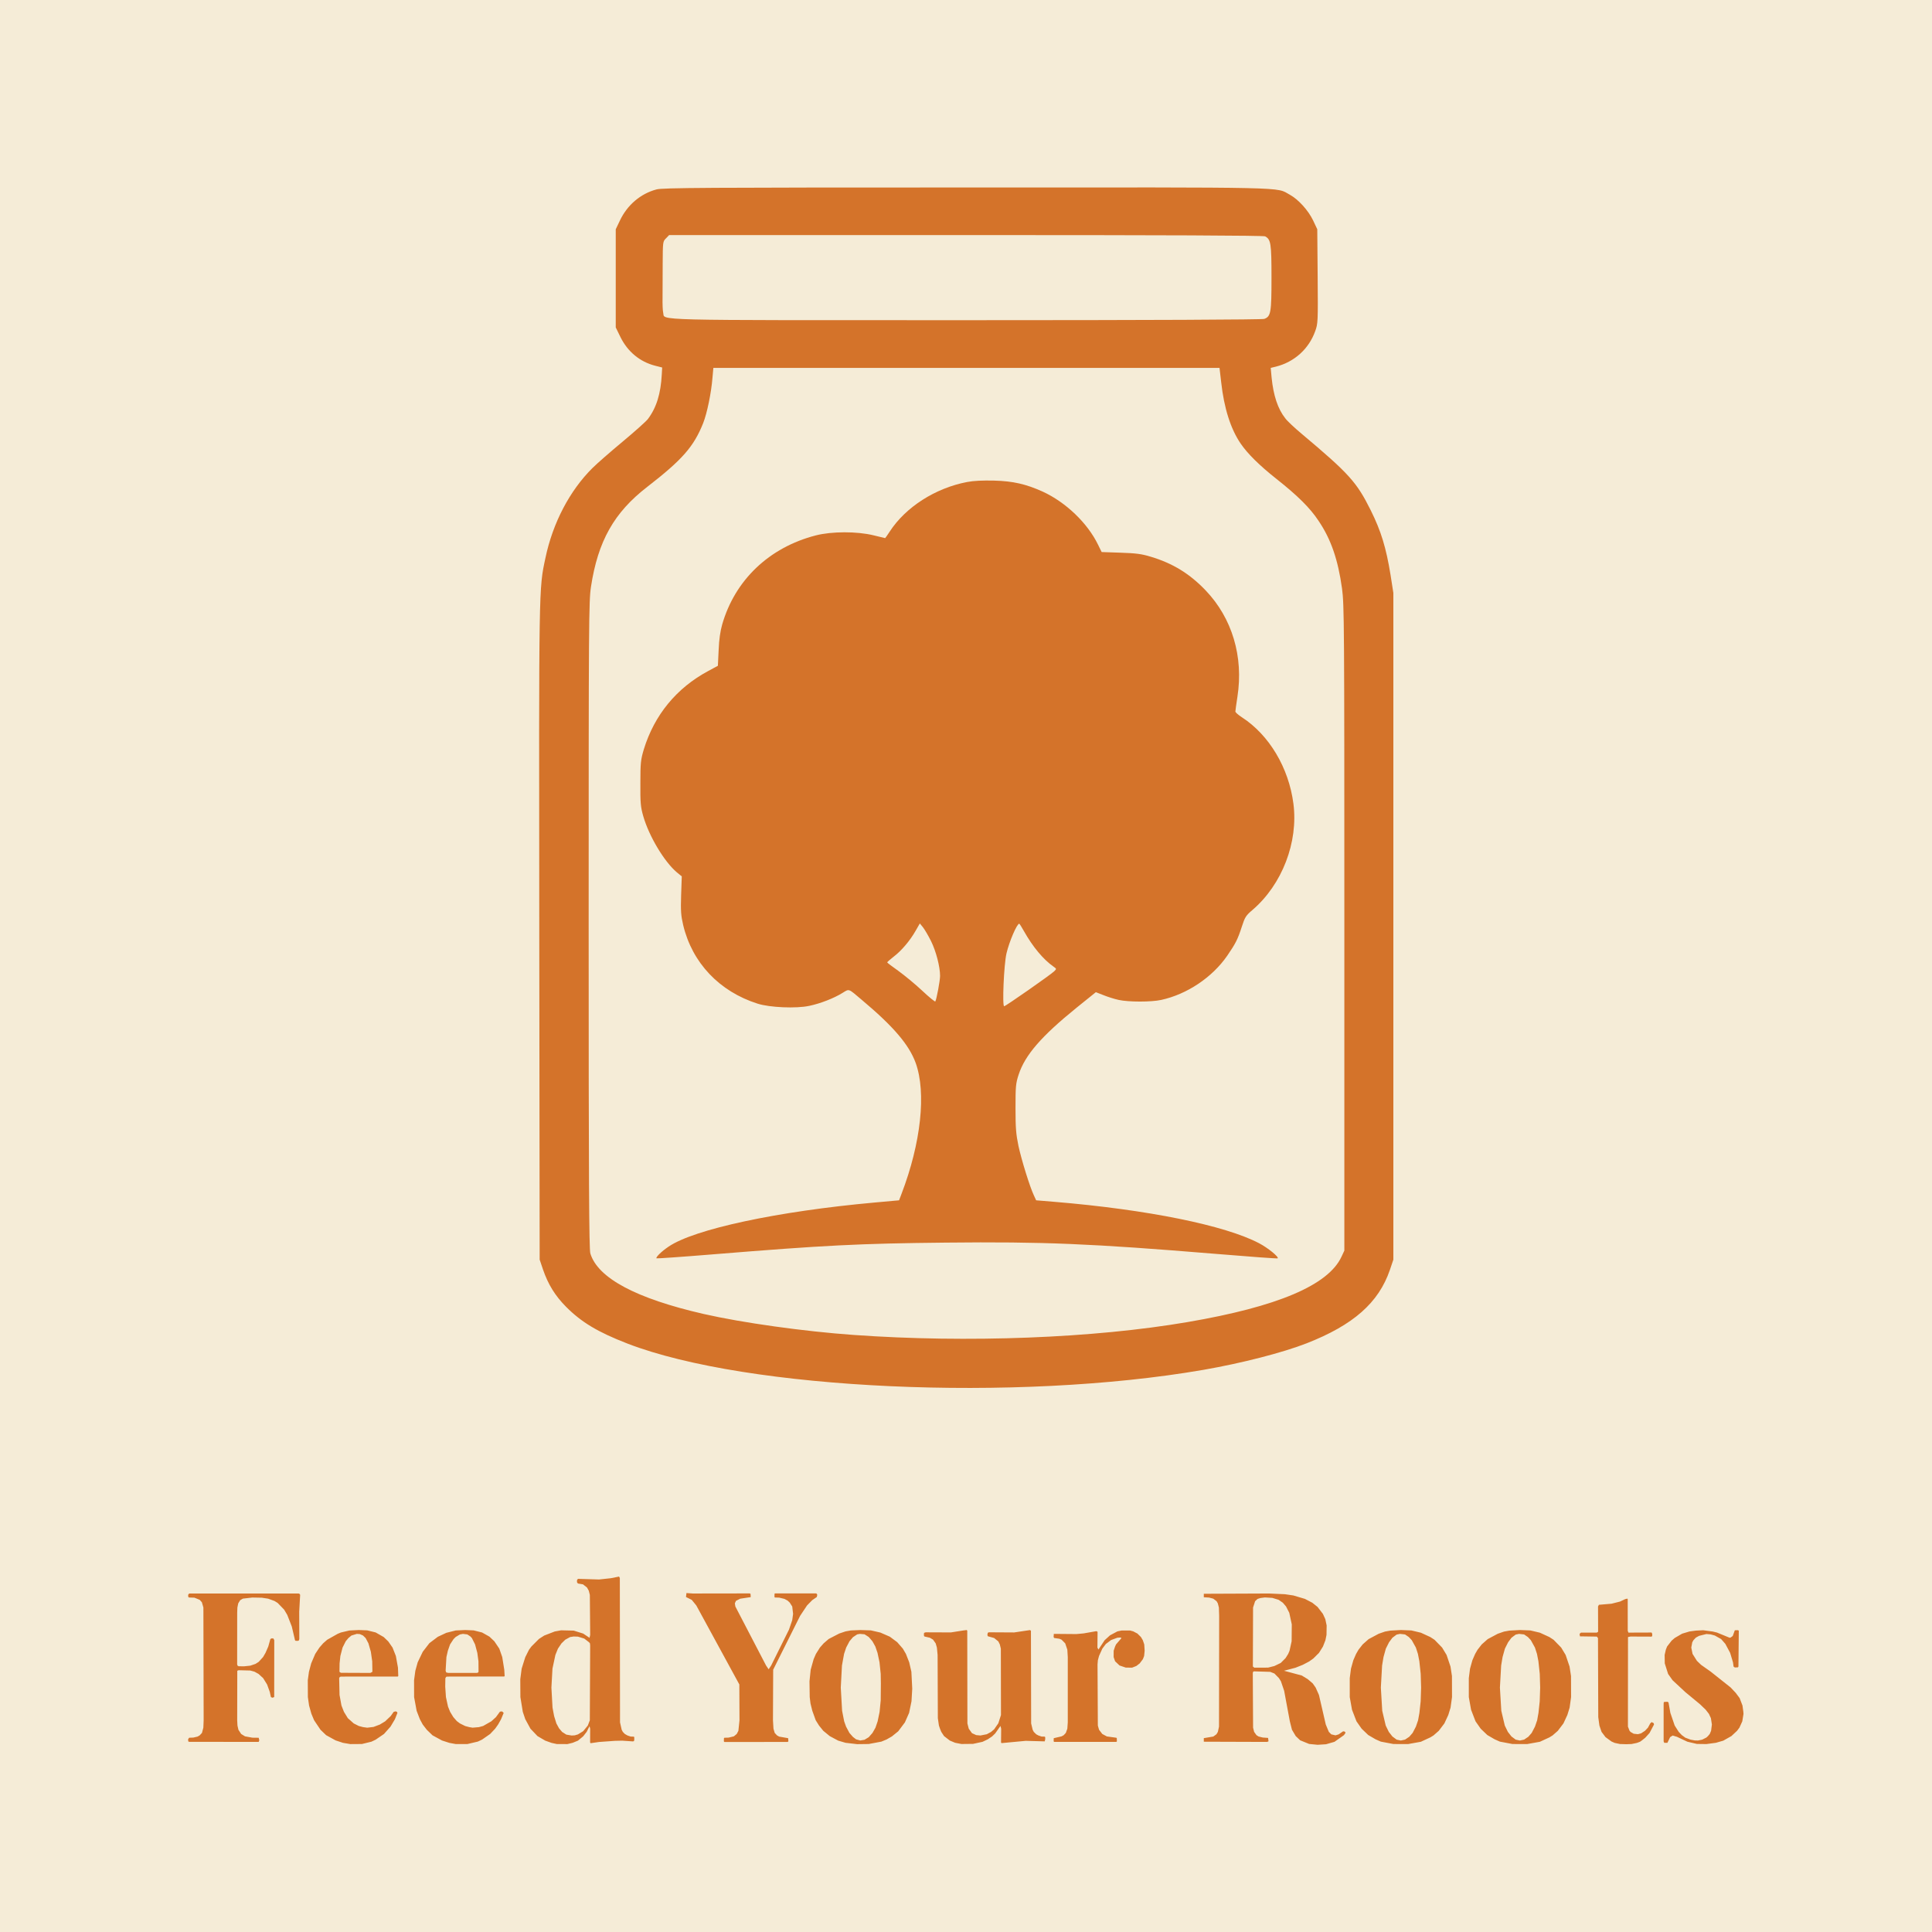
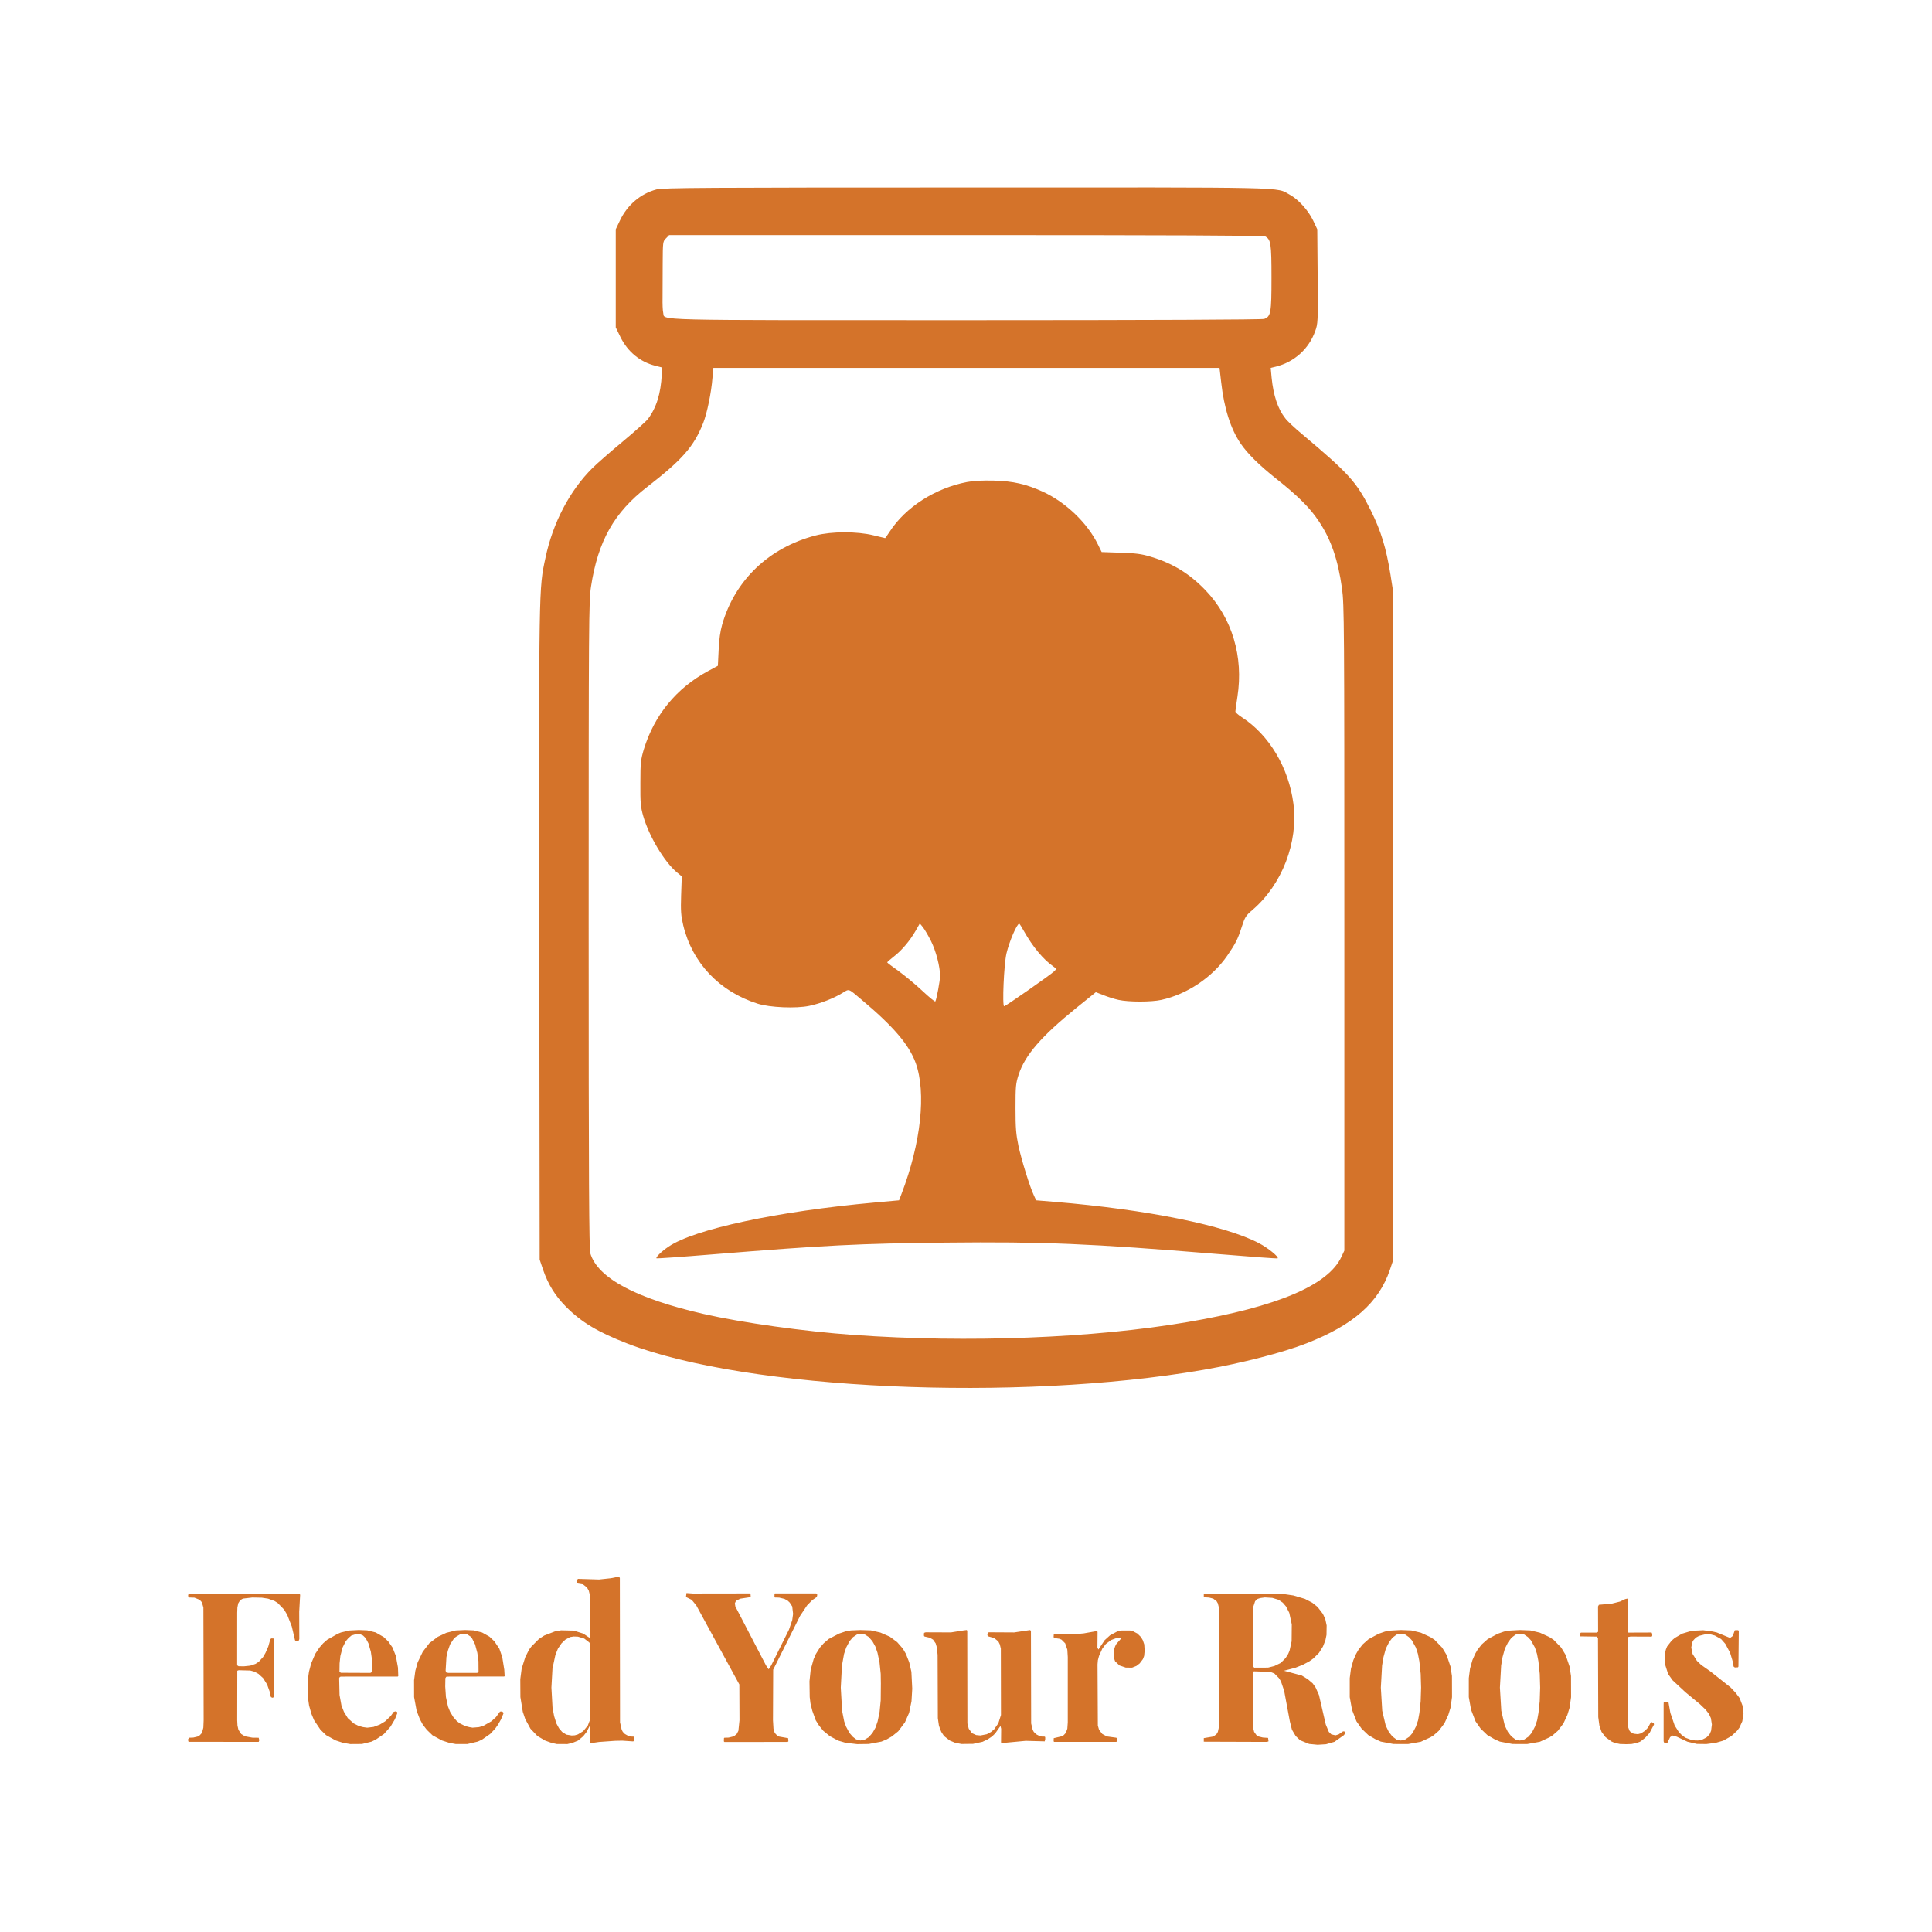
<svg xmlns="http://www.w3.org/2000/svg" width="1200" height="1200" viewBox="0 0 1200 1200">
-   <rect width="1200" height="1200" fill="#F5ECD7" />
  <g fill="#D4732A">
    <g transform="translate(-101.5674 -241.3994) scale(1.1693)">
      <g transform="translate(260.917 285.658) scale(1.325)">
        <g transform="translate(-7.8121,-7.9334) scale(0.516982)">
          <g transform="translate(0,1024) scale(0.1,-0.1)">
            <path d="M2701 9774 c-124 -33 -227 -121 -284 -242 l-32 -67 0 -381 0 -380 37 -76 c56 -113 151 -191 268 -221 l55 -14 -3 -54 c-8 -149 -41 -257 -108 -346 -14 -18 -102 -97 -197 -176 -95 -79 -199 -170 -232 -203 -176 -174 -308 -425 -365 -697 -52 -242 -51 -198 -48 -2917 l3 -2525 26 -77 c40 -116 94 -203 178 -288 119 -120 247 -197 477 -286 930 -359 3016 -454 4464 -204 300 52 618 134 802 206 363 142 559 315 646 569 l27 80 0 2585 0 2585 -22 141 c-34 209 -73 338 -153 499 -109 219 -166 283 -536 594 -54 45 -112 99 -127 120 -58 73 -92 177 -106 315 l-7 76 41 10 c142 36 254 136 304 275 21 58 22 71 19 425 l-3 365 -32 68 c-38 79 -114 163 -181 200 -112 61 55 57 -2512 56 -2016 0 -2353 -2 -2399 -15z m4720 -364 c44 -24 49 -54 49 -320 0 -273 -5 -301 -56 -320 -16 -6 -879 -10 -2310 -10 -2506 0 -2335 -4 -2351 58 -4 15 -6 68 -5 117 0 50 1 168 1 263 1 170 1 173 26 197 l24 25 2301 0 c1559 0 2308 -3 2321 -10z m-341 -1132 c22 -199 73 -361 151 -475 54 -79 146 -170 279 -275 164 -130 260 -225 325 -324 97 -143 151 -302 182 -525 17 -127 18 -267 18 -2634 l0 -2500 -22 -47 c-102 -221 -496 -388 -1193 -507 -728 -125 -1708 -163 -2590 -100 -381 27 -863 94 -1165 163 -523 120 -819 278 -877 469 -10 33 -13 553 -13 2547 0 2355 1 2512 18 2623 54 354 179 576 437 775 271 210 360 311 433 494 30 76 63 235 72 351 l7 77 1963 0 1962 0 13 -112z" />
            <path d="M5109 7505 c-246 -47 -477 -195 -600 -385 -18 -28 -34 -50 -35 -50 -1 0 -42 10 -91 22 -127 31 -323 31 -447 -1 -361 -93 -627 -346 -726 -692 -14 -49 -24 -116 -27 -196 l-6 -123 -76 -41 c-245 -132 -416 -340 -498 -606 -24 -81 -27 -103 -27 -263 -1 -154 2 -185 22 -255 45 -157 163 -354 261 -437 l38 -31 -5 -146 c-4 -124 -1 -159 16 -232 70 -293 281 -515 577 -609 94 -30 299 -39 401 -17 86 18 191 59 257 100 54 33 43 37 148 -52 249 -209 368 -349 420 -491 83 -231 41 -621 -110 -1015 l-19 -50 -188 -17 c-754 -68 -1399 -206 -1599 -342 -54 -36 -102 -83 -94 -91 3 -2 194 11 425 30 886 72 1144 85 1819 92 758 8 1128 -8 2089 -87 264 -22 482 -38 484 -35 11 11 -77 82 -144 117 -264 139 -865 261 -1584 321 l-145 12 -17 37 c-32 67 -96 274 -120 384 -19 92 -23 138 -23 294 0 169 2 191 24 259 50 153 177 299 450 520 l149 120 59 -23 c32 -13 85 -30 118 -37 77 -17 253 -17 330 0 201 44 396 175 512 343 65 95 81 126 113 225 24 74 31 86 83 130 229 196 356 525 317 824 -36 278 -188 533 -400 670 -28 18 -50 38 -50 44 0 6 7 58 16 116 48 310 -41 608 -246 823 -124 130 -256 211 -427 262 -72 22 -115 27 -234 31 l-146 5 -28 57 c-82 169 -251 330 -430 412 -129 58 -228 81 -375 85 -91 2 -160 -1 -211 -11z m-279 -3560 c39 -79 70 -199 70 -270 0 -35 -27 -182 -37 -198 -2 -4 -48 33 -101 83 -53 50 -136 118 -184 153 -48 34 -88 64 -88 67 0 3 23 23 51 45 59 45 125 122 170 201 l32 56 23 -28 c13 -16 42 -65 64 -109z m720 78 c69 -123 151 -221 230 -276 24 -17 24 -17 5 -36 -29 -28 -377 -271 -388 -271 -16 0 -2 325 18 410 22 93 81 230 99 230 2 0 19 -26 36 -57z" />
          </g>
        </g>
      </g>
    </g>
    <g transform="translate(21.1236 -65.391) scale(0.9624)">
      <g transform="translate(94.685 1192.465) scale(0.136)">
        <path fill-rule="evenodd" d="M2075 -785.9L2040 -779L1985 -773.1L1885 -776.2L1880.6 -770L1880.5 -760L1885 -754L1909 -750L1928 -735L1936.4 -720L1941.5 -700L1943.1 -510L1940 -496.3L1910 -516.4L1865 -530.5L1805 -531.9L1775 -526.4L1725 -507.1L1700 -491L1664.1 -455L1652.9 -440L1635 -404.3L1617.9 -350L1611.4 -300L1611.9 -215L1623.3 -145L1635 -110.3L1659.7 -65L1692.9 -30L1730 -8.3L1760 2.4L1785 7.8L1835 8L1860 1.9L1885 -8.3L1910 -29L1926.3 -50L1940 -77L1943 -65L1942.7 0L1945 3.8L1985 -2L2060 -7.4L2095 -8.2L2145 -4.8L2150 -5.6L2152.2 -10L2152.3 -25L2150 -27.3L2135 -27.8L2120 -32.9L2107.6 -40L2097.9 -50L2092.6 -60L2084.7 -95L2083.8 -780L2080 -787.1L2075 -785.9ZM40 -706.5L35.1 -700L35.9 -690L40 -687.6L65 -686.8L90 -676.6L100.4 -665L107.6 -640L108.8 -105L107.4 -70L100.8 -45L90 -33.4L80 -27.6L60 -22.9L40 -22.1L35.1 -15L35.7 -5L40 -2.6L370 -2.5L372.9 -10L370 -22L340 -22.4L305 -28.8L286.8 -40L273.8 -60L269.3 -80L268 -105L268.4 -340L275 -342.5L330 -341.1L350 -335.6L369.2 -325L391.1 -305L410 -274.6L422.5 -240L428 -215L435 -212L443.6 -215L443.9 -485L440 -493.2L430 -493.5L425.3 -490L415.5 -455L402.4 -425L390.8 -405L370 -382.2L355 -372.6L330 -364.1L300 -361L275 -361.4L270 -363.9L267.8 -370L268 -615L268.9 -640L273 -660L282.4 -675L295 -682.3L340 -687.5L385 -686.6L415 -682L445 -671.1L460 -661.8L490.8 -630L505.6 -605L527.1 -550L542.3 -485L545 -482.1L555 -481.9L560 -483L562.8 -490L562.3 -620L566.7 -700L565 -703.9L560 -706.5L40 -706.5ZM2400 -708.8L2397.7 -690L2425 -676.4L2446.6 -650L2650.9 -275L2651.6 -105L2646.4 -55L2638.5 -40L2625 -28.8L2600 -22.7L2580 -22.1L2577.9 -20L2577.4 -5L2580 -2L2880 -2.1L2883.7 -5L2882.5 -20L2840 -27.5L2830 -33L2818.8 -45L2812.9 -65L2810.5 -105L2811.5 -345L2939 -600L2972.3 -650L2996.8 -675L3018.5 -690L3020.7 -700L3018.6 -705L3015 -707L2820 -707.1L2817.9 -705L2817.6 -690L2820 -687.6L2840 -687L2865 -681L2880 -672.9L2890 -663.5L2901.9 -645L2906 -610L2901.9 -580L2886.4 -535L2802 -365L2790 -346.9L2777.7 -365L2632 -645L2629.6 -660L2635 -671.8L2655 -681.9L2705 -689.5L2704 -705L2700 -707L2430 -706.6L2400 -708.8ZM4855 -705.3L4855 -688.7L4880 -687.3L4900 -682L4915.7 -670L4921.5 -660L4926.6 -640L4927.9 -600L4927.2 -75L4921.8 -50L4915 -38.6L4900 -27.8L4855 -20.2L4855 -3.3L5155 -2.3L5162.2 -5L5160 -21.3L5135 -23.1L5115 -28L5105 -34.3L5093.8 -50L5088.9 -70L5087.5 -330L5090 -336.5L5095 -337.1L5170 -334.8L5190 -327L5211.6 -305L5221 -290L5236.3 -245L5263.3 -100L5273.4 -60L5291.2 -30L5312.2 -10L5355 7.4L5395 11.3L5435 8.8L5475 -2.7L5520 -34.4L5527.4 -45L5525.6 -50L5520 -52.6L5515 -51.9L5495 -38.1L5480 -33.5L5460 -38.2L5448.3 -50L5433.8 -85L5401.5 -225L5385.9 -260L5371.9 -280L5348.5 -300L5320 -317.4L5235.6 -340L5290 -354.3L5325 -368.3L5355 -384.1L5375 -398.4L5401.7 -425L5420.5 -455L5432.2 -485L5437.3 -510L5438 -555L5431.6 -585L5420.1 -610L5395 -642.7L5370 -662.7L5335 -681L5280 -697.3L5240 -703.2L5165 -706.6L4855 -705.3ZM5123.1 -685L5145 -687.9L5180 -685.8L5210 -676.7L5230 -662.9L5245.3 -645L5260.6 -615L5272.5 -560L5271.8 -480L5261.9 -435L5255.5 -420L5243 -400L5220 -377L5190 -362.5L5160 -354.9L5095 -354.6L5087.9 -360L5088.8 -640L5098.5 -670L5110 -680.8L5123.1 -685ZM6855 -680.1L6830 -668.3L6790 -658.2L6730 -653L6725.8 -645L6726.2 -525L6720 -521L6645 -521.1L6638.2 -515L6640 -503.3L6720 -502.1L6725.6 -495L6726.9 -120L6732.3 -80L6742.5 -50L6761.3 -25L6790 -4.1L6805 2.4L6830 7.7L6860 8.6L6885 7.7L6910 2.5L6925 -3.1L6934.8 -10L6950 -22.2L6970.5 -45L6991.5 -85L6990 -91.3L6980 -96.4L6973.5 -90L6962.7 -70L6948.5 -55L6930 -42.9L6915 -39L6895 -41.1L6880 -49.8L6875 -55.8L6867.7 -75L6868 -500L6880 -502.4L6980 -502L6982.9 -505L6983 -515L6980 -521.4L6870 -521L6866.8 -530L6866.7 -680L6865 -682.3L6855 -680.1ZM800 -531L760 -521.5L745 -515.3L695 -487.1L675.6 -470L658.2 -450L638.3 -420L619.1 -375L608.5 -335L603 -295L603.4 -215L609.1 -175L620 -136.1L633 -105L663.3 -60L690 -34.3L735 -9.5L770 2.1L805 8L860 7.6L905 -3.4L925 -12.9L964.6 -40L995.7 -75L1016.5 -110L1028.4 -140L1025.9 -145L1020 -147.4L1010.7 -145L996.4 -125L970 -99.9L945 -84.8L915 -73.4L885 -69.8L865 -72.6L845 -77.9L821.1 -90L793 -115L774.6 -145L762.8 -175L753.7 -225L751.9 -305L755 -310.6L760 -312.3L1030 -312.5L1032.4 -315L1030.9 -355L1021 -410L1005.2 -450L985 -479L963.2 -500L925 -521.8L885 -531.7L845 -533.3L800 -531ZM1305 -531.2L1260.4 -520L1220 -501.1L1180 -470.9L1148.5 -430L1124.5 -380L1113.4 -340L1107.3 -295L1107.5 -215L1119.5 -150L1134.9 -110L1148.4 -85L1167.6 -60L1195 -33.5L1240 -9L1275 2.3L1305 7.8L1360 7.9L1410 -3.9L1430 -13.3L1468.4 -40L1492 -65L1506.2 -85L1520.2 -110L1532.6 -140L1525 -147.1L1515 -146.1L1495.9 -120L1473.8 -100L1435 -77.9L1415 -72.4L1385 -69.9L1370 -72.4L1350 -77.6L1325.1 -90L1310 -101.3L1293.7 -120L1278.5 -145L1268.4 -170L1258.6 -215L1255.2 -265L1255.9 -305L1260 -311.3L1265 -312.3L1535 -312.8L1537.2 -315L1535.4 -345L1525.8 -405L1511.8 -445L1488.2 -480L1465 -501.9L1430 -521.6L1390 -531.6L1350 -533.3L1305 -531.2ZM3180 -531.3L3155 -526.8L3125 -516.7L3075 -490.8L3050.9 -470L3033.3 -450L3014.4 -420L3003.5 -395L2989.5 -345L2983.8 -290L2984.9 -215L2988.5 -185L2997.2 -150L3013.4 -105L3029.1 -80L3049.3 -55L3080 -29.8L3120 -8.4L3155 1.9L3210 8.3L3265 7.6L3325 -3.7L3350 -14.1L3375 -28.5L3405 -52.8L3436.6 -95L3456.5 -140L3467.9 -195L3471.4 -255L3467.4 -335L3457.1 -380L3441.4 -420L3426.8 -445L3400 -475.7L3365 -501.7L3320 -521.3L3275 -531.6L3225 -533.2L3180 -531.3ZM3715 -531.4L3655 -521.9L3535 -522.4L3527.9 -520L3526.7 -515L3527.2 -505L3530 -502.4L3555 -496.7L3570 -487.8L3582.6 -470L3588.4 -450L3591.8 -415L3592.9 -115L3598 -80L3603.1 -65L3609.2 -50L3622.3 -30L3650 -8.6L3675 1.8L3705 7.6L3760 7L3805 -2.8L3830 -14.7L3850 -28.1L3865 -42.5L3890 -78L3893.4 -65L3892.8 0L3895 3.4L4010 -7.4L4100 -4.9L4102.5 -15L4102.4 -25L4100 -27.4L4085 -27.8L4070 -33L4060 -38.3L4048.1 -50L4042.9 -60L4035.7 -90L4034.7 -530L4030 -533L3955 -521.8L3835 -522.5L3829.8 -520L3828 -510L3830 -503.8L3860 -495.4L3880 -479.2L3887 -465L3891.9 -445L3892.5 -130L3880 -90.8L3860 -62L3845 -49.4L3825 -38.7L3795 -32.8L3775 -34.7L3755 -43.7L3739.6 -65L3733.2 -90L3732.5 -530L3730 -533.2L3715 -531.4ZM4465 -531L4445 -526.9L4410 -508.2L4384.4 -485L4355 -440.5L4350.2 -450L4350.9 -525L4345 -527.9L4285 -517.3L4250 -514.1L4143.3 -515L4142.2 -500L4145 -495.5L4170 -491.8L4180 -487.5L4197.3 -470L4207.4 -440L4209.5 -405L4209.5 -95L4207.4 -65L4200.2 -45L4190 -34.1L4180 -28.7L4142.9 -20L4142.4 -5L4145 -2.5L4440 -2.5L4442.6 -5L4442.1 -20L4440 -22.1L4395 -28.3L4373.3 -40L4357.9 -60L4352.2 -80L4350.7 -370L4352.4 -390L4357.7 -410L4373.5 -445L4390 -466.9L4415 -485.7L4445 -496.8L4460 -497.7L4464.3 -495L4438.5 -465L4433.9 -455L4427.3 -435L4427.1 -405L4434 -385L4455.1 -365L4485 -354.9L4515 -354.8L4535 -362.7L4550.9 -375L4566 -395L4571.8 -410L4574.3 -435L4572.4 -465L4565.6 -485L4556.7 -500L4540 -516.5L4520 -527L4505 -531.1L4465 -531ZM5740 -530.5L5715 -526L5685 -515.6L5637.1 -490L5608.9 -465L5589.3 -440L5577.7 -420L5564.6 -390L5553.4 -350L5547.6 -305L5547.6 -215L5558.3 -155L5579.5 -100L5604 -65L5635.3 -35L5670 -14.8L5695 -3.7L5755 7.7L5825 7.8L5885 -3L5930 -23.8L5945 -33L5970 -54.9L5996.6 -90L6015.2 -130L6026 -165L6032.9 -215L6032.6 -315L6025.7 -360L6007.1 -415L5985.9 -450L5950 -486.9L5929.9 -500L5885 -520.6L5840 -531.3L5790 -533.3L5740 -530.5ZM6305 -530.5L6280 -526L6250 -515.6L6202.1 -490L6173.9 -465L6154.3 -440L6142.7 -420L6129.6 -390L6118.4 -350L6112.6 -305L6112.6 -215L6123.3 -155L6144.5 -100L6169 -65L6200.3 -35L6235 -14.8L6260 -3.7L6320 7.7L6390 7.8L6450 -3L6495 -23.8L6510 -33L6535 -54.9L6561.6 -90L6580.2 -130L6591 -165L6597.9 -215L6597.6 -315L6590.7 -360L6572.1 -415L6550.9 -450L6515 -486.9L6494.9 -500L6450 -520.6L6405 -531.3L6355 -533.3L6305 -530.5ZM7190 -530.5L7160 -526.5L7125 -516L7090 -495.7L7075 -482.8L7053.5 -455L7047.6 -440L7041.9 -415L7042.5 -375L7058.3 -325L7079.5 -295L7140 -238.7L7210 -180.8L7236.8 -155L7252.3 -135L7261.4 -115L7266.1 -85L7262.3 -55L7255.9 -40L7247.5 -30L7240 -23.1L7220 -13L7200 -9L7185 -9.4L7165 -13.1L7140 -22.4L7122.9 -35L7108.7 -50L7089.6 -80L7069.1 -140L7060.2 -190L7055 -192.8L7040 -192.1L7037.6 -190L7037.1 -180L7037.1 -5L7040 2L7055 2.1L7068 -25L7080 -32.6L7100 -26.7L7150 -3.2L7195 7.3L7240 7.9L7285 1.9L7320 -8.2L7358.7 -30L7385.5 -55L7396.8 -70L7410.4 -100L7416.1 -135L7415.4 -145L7411.3 -175L7397.9 -210L7379.3 -235L7355 -260.8L7260 -336.2L7215 -367.9L7195 -387.1L7174.4 -420L7168.3 -450L7173 -475L7178.6 -485L7190 -497.2L7205 -505.5L7240 -514.3L7260 -512.6L7280 -507.2L7310 -490.3L7330 -467.5L7352.7 -425L7366.2 -380L7369 -360L7375 -355.5L7390 -356.3L7392.1 -360L7393.8 -530L7390 -532.5L7375 -532.2L7365.1 -505L7355 -497.5L7350 -496.8L7290 -521.4L7270 -526.2L7225 -532.2L7190 -530.5ZM835.6 -515L850 -514L865 -507.3L877.6 -495L890.8 -470L902.3 -430L908.7 -385L909.6 -335L900 -329.7L760 -330.3L753.3 -335L753.9 -375L757.6 -410L768 -450L783.1 -480L795.6 -495L810 -507.1L835.6 -515ZM1339.4 -515L1360 -512.4L1375 -502.5L1381.8 -495L1396.8 -465L1407.5 -425L1412.9 -385L1413.3 -335L1410 -330.8L1405 -329.7L1270 -329.7L1260 -331.9L1257.1 -340L1260.9 -405L1267.7 -435L1278.2 -465L1294.6 -490L1305 -500.4L1325 -512.3L1339.4 -515ZM3222.7 -515L3245 -513L3265 -500.2L3282.4 -480L3296.3 -455L3306.6 -425L3316.1 -380L3321.8 -325L3322.5 -280L3321.8 -200L3316.5 -145L3307.2 -100L3297 -70L3282.8 -45L3265 -24.7L3245 -12.6L3225 -9.1L3205 -14.5L3190 -26L3173.3 -45L3157.3 -75L3148.4 -100L3138.6 -150L3132.3 -260L3137.9 -365L3147.9 -420L3157.9 -450L3173.7 -480L3190 -499.2L3210 -512.6L3222.7 -515ZM5785.9 -515L5810 -512.3L5828 -500L5842 -485L5861.4 -450L5871.1 -420L5877.9 -385L5884.3 -325L5886.2 -260L5884.1 -195L5878.2 -140L5871.9 -105L5861.6 -75L5846 -45L5830 -26.7L5810 -13.3L5790 -8.9L5770 -13.2L5750 -28.1L5732.9 -50L5718.3 -80L5701.8 -150L5695.2 -260L5701.1 -365L5707.8 -405L5718.9 -445L5734 -475L5750 -496.6L5770 -511.6L5785.9 -515ZM6350.9 -515L6375 -512.3L6393 -500L6407 -485L6426.4 -450L6436.1 -420L6442.9 -385L6449.3 -325L6451.2 -260L6449.1 -195L6443.2 -140L6436.9 -105L6426.6 -75L6411 -45L6395 -26.7L6375 -13.3L6355 -8.9L6335 -13.2L6315 -28.1L6297.9 -50L6283.3 -80L6266.8 -150L6260.2 -260L6266.1 -365L6272.8 -405L6283.9 -445L6299 -475L6315 -496.6L6335 -511.6L6350.9 -515ZM1848.1 -500L1865 -502.6L1885 -501.9L1915 -492.7L1937.9 -475L1942 -470L1943 -460L1941.4 -105L1931.9 -80L1910 -53.4L1885 -38L1870 -33.5L1855 -32.7L1830 -36.9L1810 -49.6L1795 -67.3L1782.7 -90L1771.9 -125L1764.4 -165L1759.1 -260L1764.1 -350L1778 -415L1790 -444.8L1807 -470L1825 -487.5L1848.1 -500Z" />
      </g>
    </g>
  </g>
</svg>
